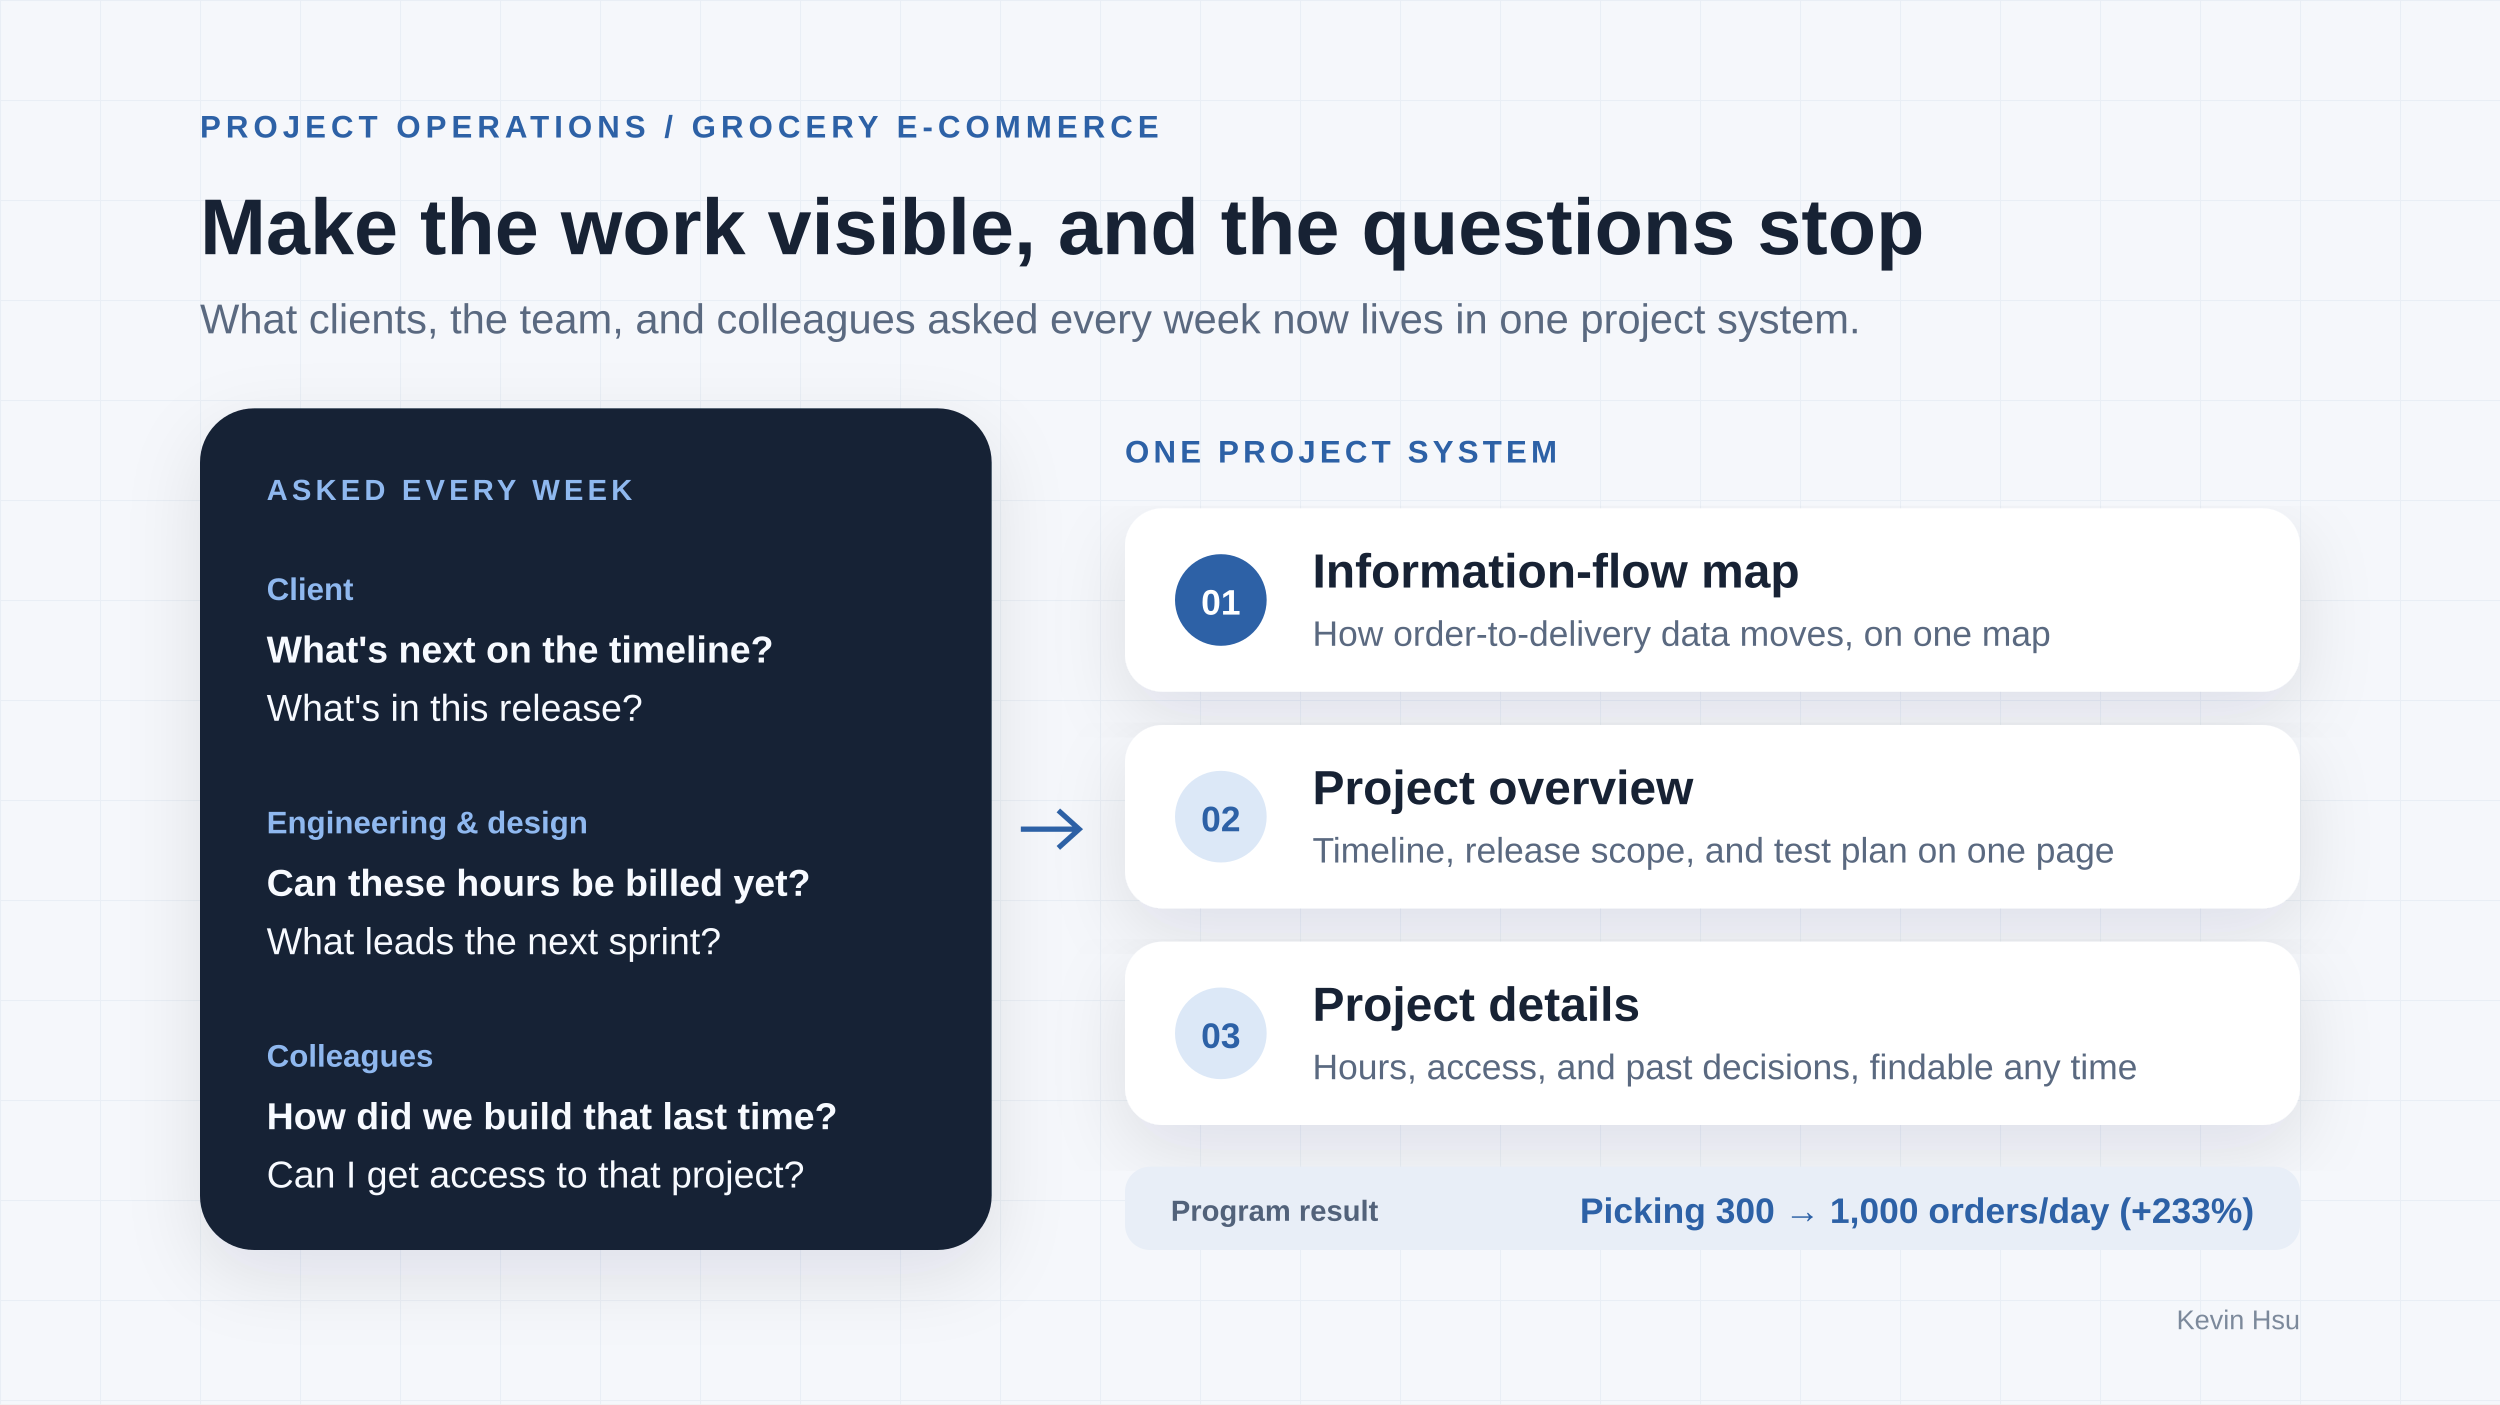
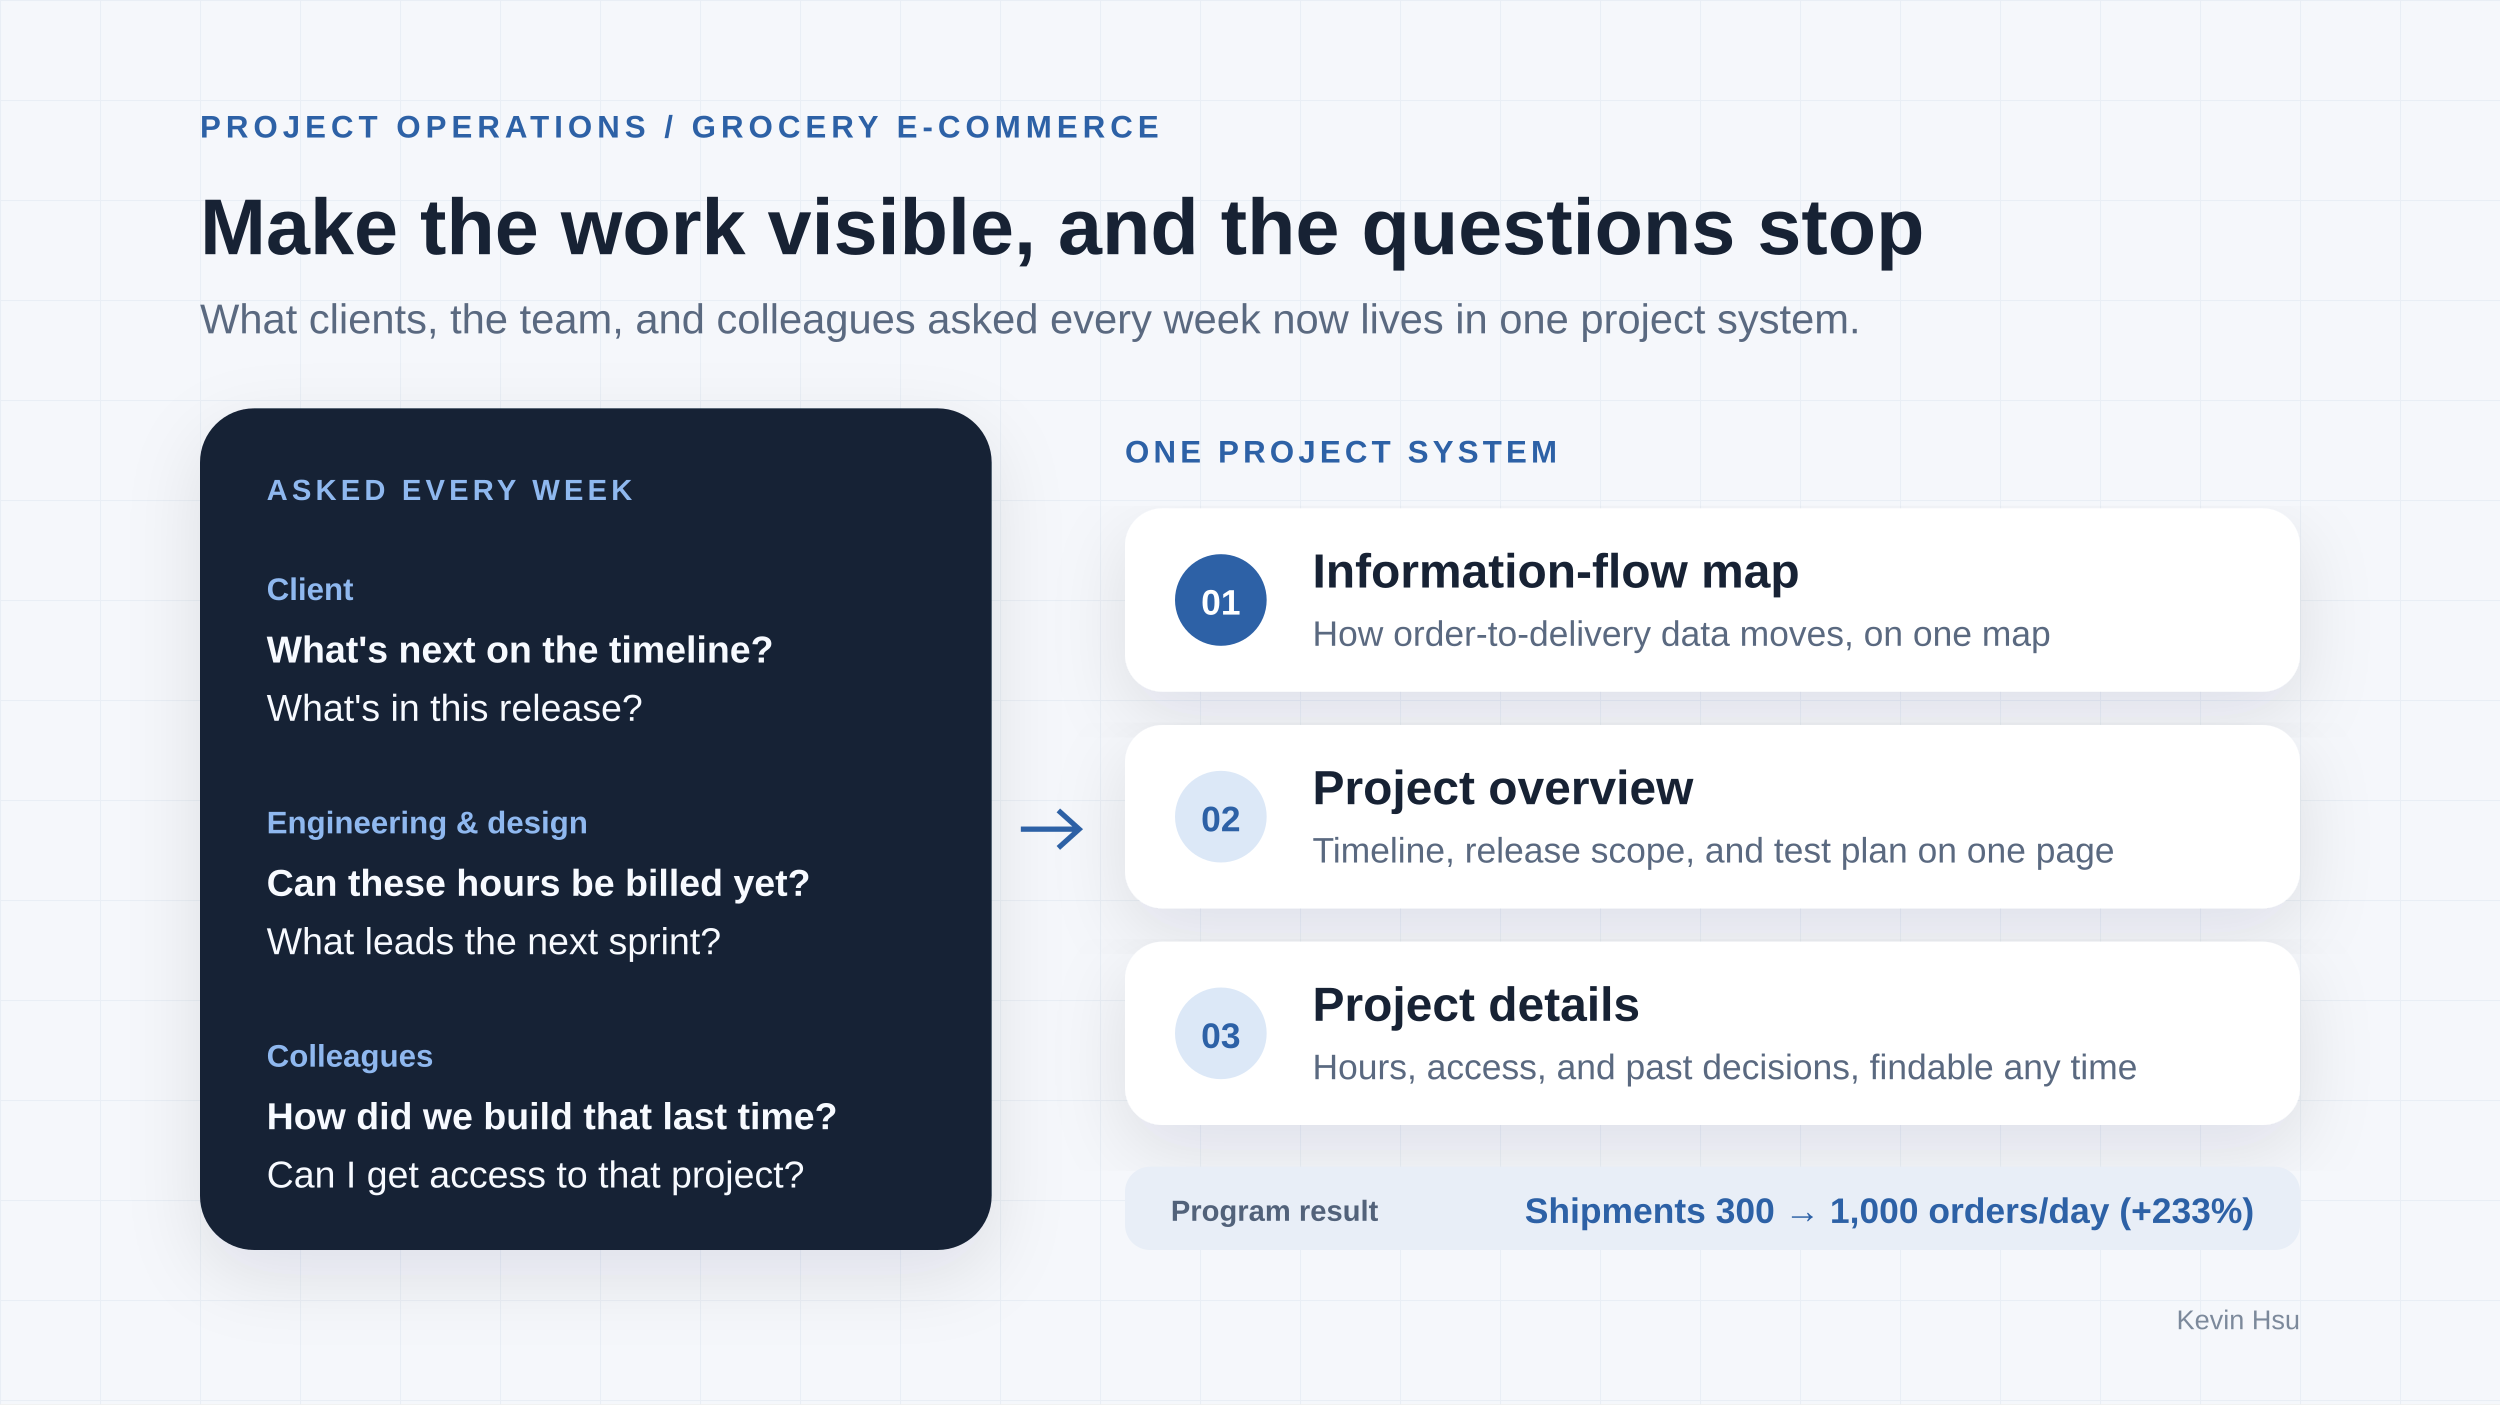
<svg xmlns="http://www.w3.org/2000/svg" width="1200" height="674" viewBox="0 0 1200 674" role="img" aria-labelledby="title desc">
  <defs>
    <pattern id="grid" width="48" height="48" patternUnits="userSpaceOnUse">
      <path d="M48 0H0V48" fill="none" stroke="#DCE4EF" stroke-width="1" />
    </pattern>
    <filter id="shadow" x="-15%" y="-15%" width="130%" height="140%">
      <feDropShadow dx="0" dy="12" stdDeviation="18" flood-color="#132033" flood-opacity=".10" />
    </filter>
  </defs>
  <rect width="1200" height="674" fill="#F5F7FB" />
  <rect width="1200" height="674" fill="url(#grid)" opacity=".48" />
  <text x="96" y="66" fill="#2D61A6" font-family="Arial, 'PingFang TC', 'Noto Sans TC', sans-serif" font-size="15" font-weight="700" text-anchor="start" letter-spacing="2.4">PROJECT OPERATIONS / GROCERY E-COMMERCE</text>
  <text x="96" y="122" fill="#172234" font-family="Arial, 'PingFang TC', 'Noto Sans TC', sans-serif" font-size="38" font-weight="700" text-anchor="start">Make the work visible, and the questions stop</text>
  <text x="96" y="160" fill="#5A6980" font-family="Arial, 'PingFang TC', 'Noto Sans TC', sans-serif" font-size="20" font-weight="400" text-anchor="start">What clients, the team, and colleagues asked every week now lives in one project system.</text>
  <g filter="url(#shadow)">
    <rect x="96" y="196" width="380" height="404" rx="26" fill="#152236" />
  </g>
  <text x="128" y="240" fill="#8FB8EF" font-family="Arial, 'PingFang TC', 'Noto Sans TC', sans-serif" font-size="14" font-weight="700" text-anchor="start" letter-spacing="2">ASKED EVERY WEEK</text>
  <text x="128" y="288" fill="#8FB8EF" font-family="Arial, 'PingFang TC', 'Noto Sans TC', sans-serif" font-size="15" font-weight="700" text-anchor="start">Client</text>
  <text x="128" y="318" fill="#F7FAFF" font-family="Arial, 'PingFang TC', 'Noto Sans TC', sans-serif" font-size="18" font-weight="600" text-anchor="start">What's next on the timeline?</text>
  <text x="128" y="346" fill="#F7FAFF" font-family="Arial, 'PingFang TC', 'Noto Sans TC', sans-serif" font-size="18" font-weight="400" text-anchor="start">What's in this release?</text>
  <text x="128" y="400" fill="#8FB8EF" font-family="Arial, 'PingFang TC', 'Noto Sans TC', sans-serif" font-size="15" font-weight="700" text-anchor="start">Engineering &amp; design</text>
  <text x="128" y="430" fill="#F7FAFF" font-family="Arial, 'PingFang TC', 'Noto Sans TC', sans-serif" font-size="18" font-weight="600" text-anchor="start">Can these hours be billed yet?</text>
  <text x="128" y="458" fill="#F7FAFF" font-family="Arial, 'PingFang TC', 'Noto Sans TC', sans-serif" font-size="18" font-weight="400" text-anchor="start">What leads the next sprint?</text>
  <text x="128" y="512" fill="#8FB8EF" font-family="Arial, 'PingFang TC', 'Noto Sans TC', sans-serif" font-size="15" font-weight="700" text-anchor="start">Colleagues</text>
  <text x="128" y="542" fill="#F7FAFF" font-family="Arial, 'PingFang TC', 'Noto Sans TC', sans-serif" font-size="18" font-weight="600" text-anchor="start">How did we build that last time?</text>
  <text x="128" y="570" fill="#F7FAFF" font-family="Arial, 'PingFang TC', 'Noto Sans TC', sans-serif" font-size="18" font-weight="400" text-anchor="start">Can I get access to that project?</text>
  <path d="M490 398h28m-10-9 10 9-10 9" fill="none" stroke="#2D61A6" stroke-width="2.5" />
  <text x="540" y="222" fill="#2D61A6" font-family="Arial, 'PingFang TC', 'Noto Sans TC', sans-serif" font-size="15" font-weight="700" text-anchor="start" letter-spacing="2">ONE PROJECT SYSTEM</text>
  <g filter="url(#shadow)">
    <rect x="540" y="244" width="564" height="88" rx="18" fill="#FFFFFF" />
  </g>
  <circle cx="586" cy="288" r="22" fill="#2D61A6" />
  <text x="586" y="295" fill="#FFFFFF" font-family="Arial, 'PingFang TC', 'Noto Sans TC', sans-serif" font-size="17" font-weight="700" text-anchor="middle">01</text>
  <text x="630" y="282" fill="#172234" font-family="Arial, 'PingFang TC', 'Noto Sans TC', sans-serif" font-size="23" font-weight="700" text-anchor="start">Information-flow map</text>
  <text x="630" y="310" fill="#5A6980" font-family="Arial, 'PingFang TC', 'Noto Sans TC', sans-serif" font-size="17" font-weight="400" text-anchor="start">How order-to-delivery data moves, on one map</text>
  <g filter="url(#shadow)">
    <rect x="540" y="348" width="564" height="88" rx="18" fill="#FFFFFF" />
  </g>
  <circle cx="586" cy="392" r="22" fill="#DCE8F7" />
  <text x="586" y="399" fill="#2D61A6" font-family="Arial, 'PingFang TC', 'Noto Sans TC', sans-serif" font-size="17" font-weight="700" text-anchor="middle">02</text>
  <text x="630" y="386" fill="#172234" font-family="Arial, 'PingFang TC', 'Noto Sans TC', sans-serif" font-size="23" font-weight="700" text-anchor="start">Project overview</text>
  <text x="630" y="414" fill="#5A6980" font-family="Arial, 'PingFang TC', 'Noto Sans TC', sans-serif" font-size="17" font-weight="400" text-anchor="start">Timeline, release scope, and test plan on one page</text>
  <g filter="url(#shadow)">
    <rect x="540" y="452" width="564" height="88" rx="18" fill="#FFFFFF" />
  </g>
  <circle cx="586" cy="496" r="22" fill="#DCE8F7" />
  <text x="586" y="503" fill="#2D61A6" font-family="Arial, 'PingFang TC', 'Noto Sans TC', sans-serif" font-size="17" font-weight="700" text-anchor="middle">03</text>
  <text x="630" y="490" fill="#172234" font-family="Arial, 'PingFang TC', 'Noto Sans TC', sans-serif" font-size="23" font-weight="700" text-anchor="start">Project details</text>
  <text x="630" y="518" fill="#5A6980" font-family="Arial, 'PingFang TC', 'Noto Sans TC', sans-serif" font-size="17" font-weight="400" text-anchor="start">Hours, access, and past decisions, findable any time</text>
  <rect x="540" y="560" width="564" height="40" rx="12" fill="#E8EEF7" />
  <text x="562" y="586" fill="#52627A" font-family="Arial, 'PingFang TC', 'Noto Sans TC', sans-serif" font-size="14" font-weight="700" text-anchor="start">Program result</text>
-   <text x="1082" y="587" fill="#2D61A6" font-family="Arial, 'PingFang TC', 'Noto Sans TC', sans-serif" font-size="17" font-weight="700" text-anchor="end">Picking 300 → 1,000 orders/day (+233%)</text>
+   <text x="1082" y="587" fill="#2D61A6" font-family="Arial, 'PingFang TC', 'Noto Sans TC', sans-serif" font-size="17" font-weight="700" text-anchor="end">Shipments 300 → 1,000 orders/day (+233%)</text>
  <text x="1104" y="638" fill="#7C899B" font-family="Arial, 'PingFang TC', 'Noto Sans TC', sans-serif" font-size="13" font-weight="400" text-anchor="end">Kevin Hsu</text>
</svg>
